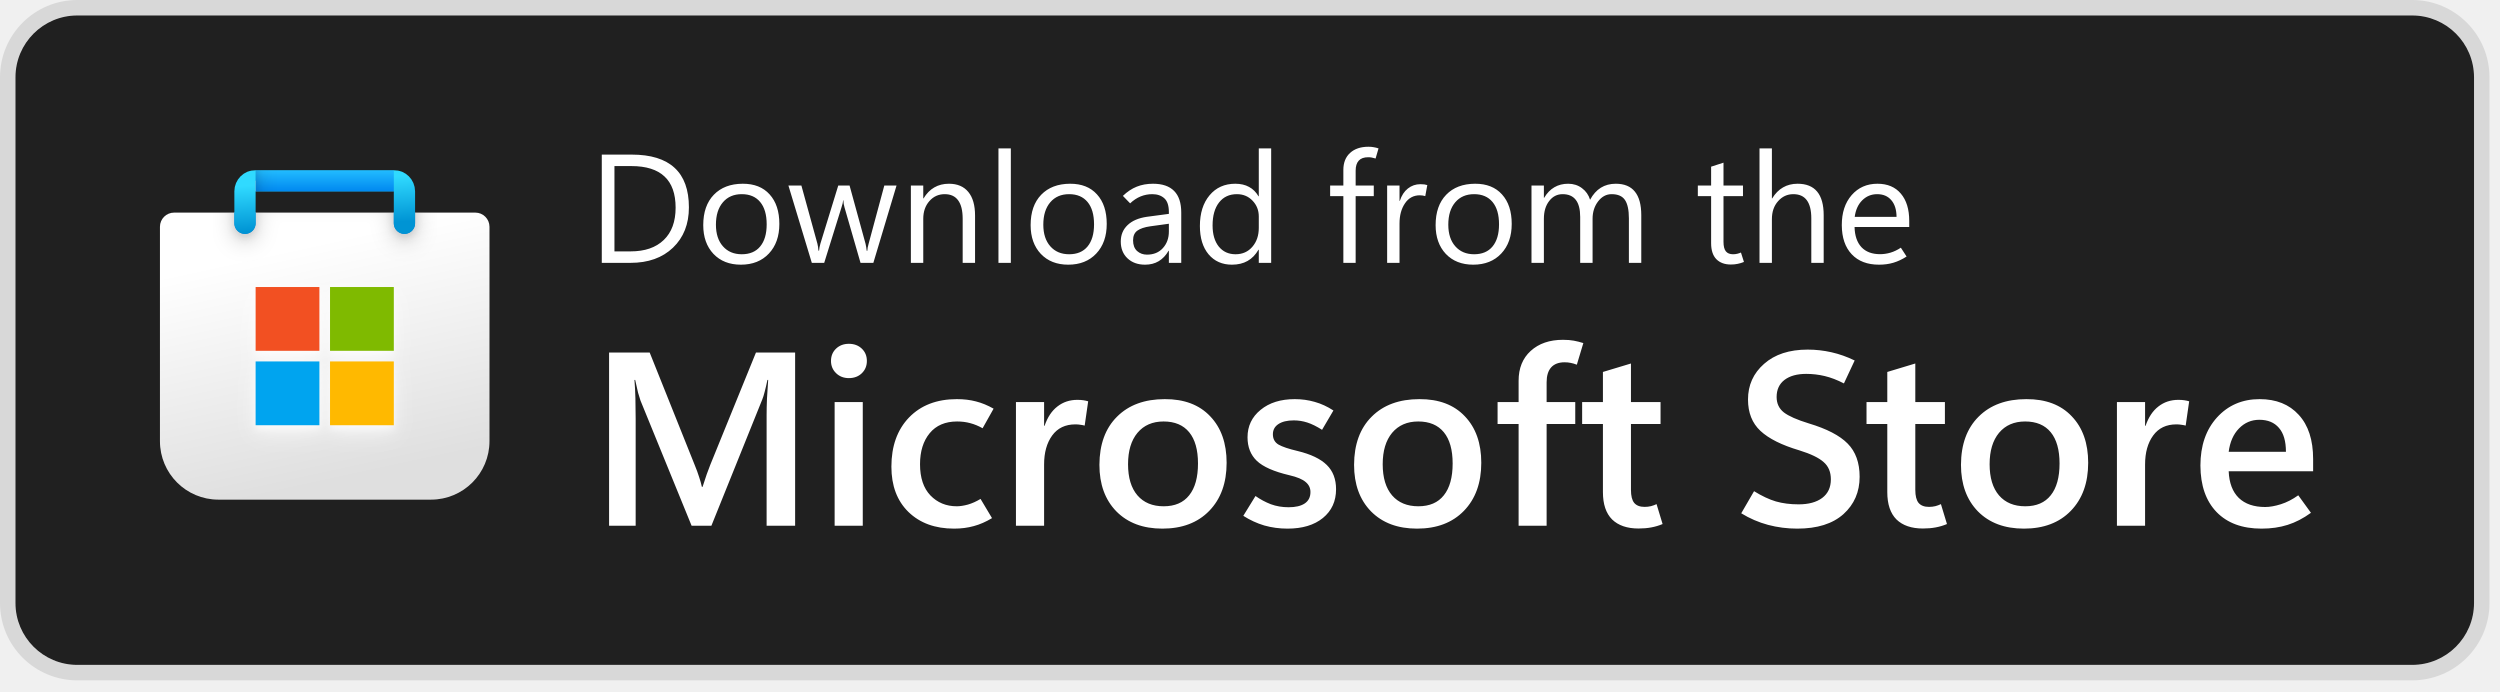
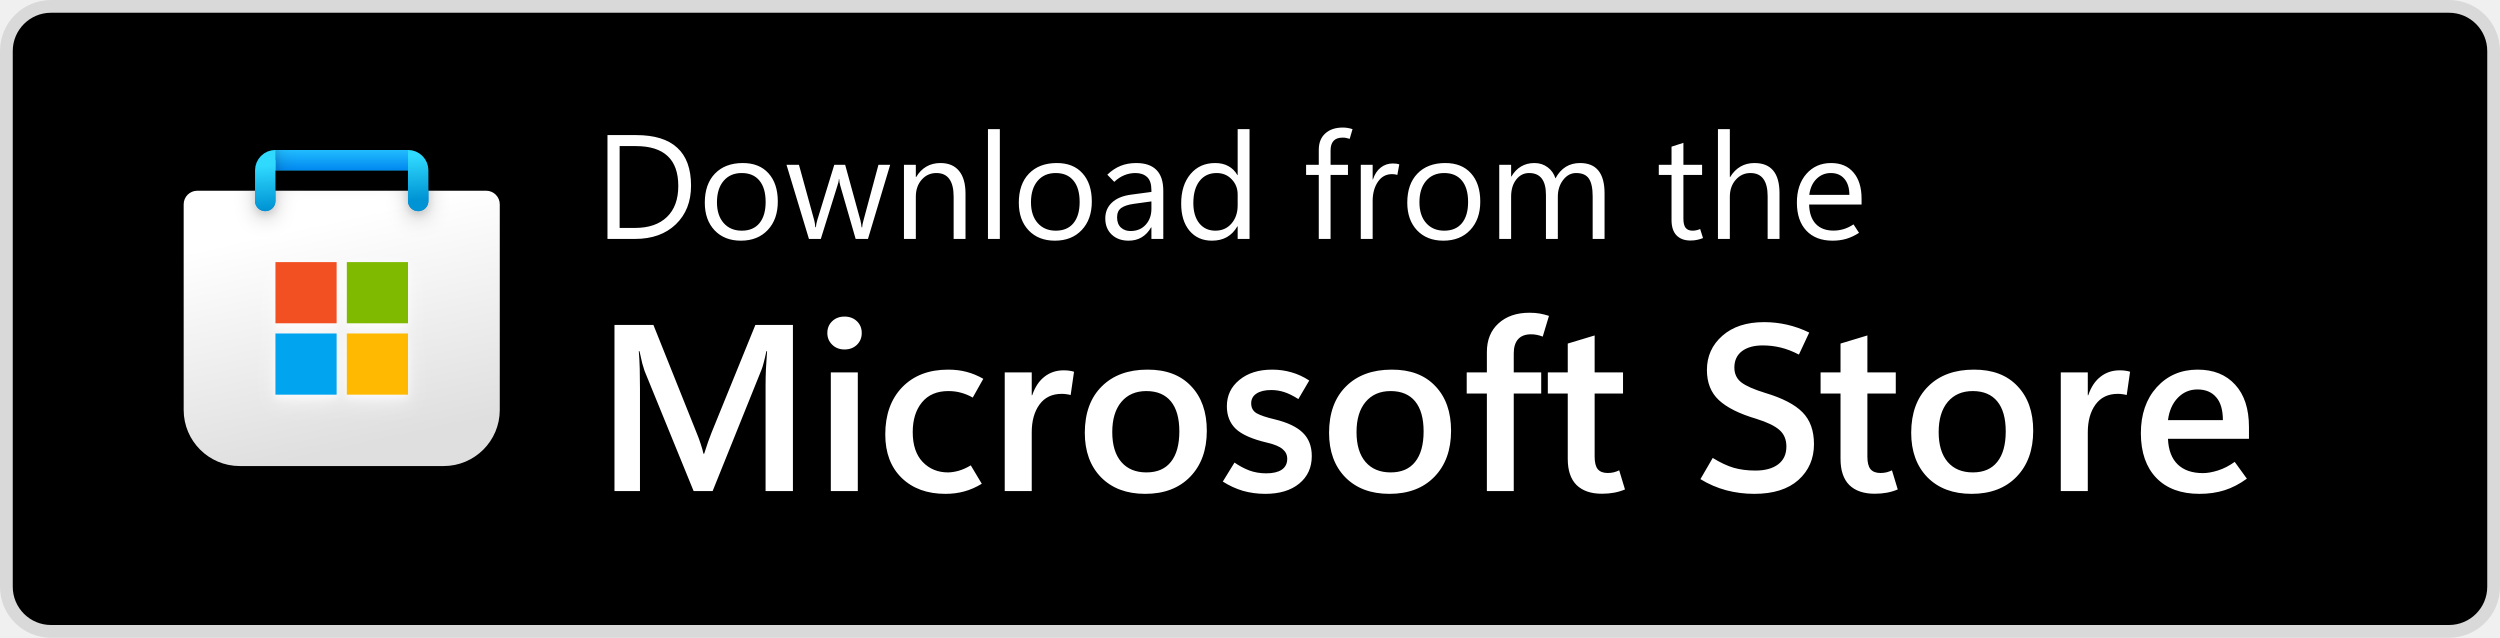
- <svg xmlns="http://www.w3.org/2000/svg" width="188" height="52" viewBox="0 0 188 52" fill="none">
-   <path d="M181.395 1.163H5.814C3.245 1.163 1.163 3.245 1.163 5.814V45.349C1.163 47.918 3.245 50 5.814 50H181.395C183.964 50 186.047 47.918 186.047 45.349V5.814C186.047 3.245 183.964 1.163 181.395 1.163Z" fill="#202020" />
-   <path d="M181.395 0.581H5.814C2.924 0.581 0.581 2.924 0.581 5.814V45.349C0.581 48.239 2.924 50.581 5.814 50.581H181.395C184.285 50.581 186.628 48.239 186.628 45.349V5.814C186.628 2.924 184.285 0.581 181.395 0.581Z" stroke="black" stroke-opacity="0.1" stroke-width="1.163" />
-   <mask id="mask0_4747_76" style="mask-type:luminance" maskUnits="userSpaceOnUse" x="11" y="12" width="27" height="27">
-     <path d="M37.209 12.791H11.628V38.372H37.209V12.791Z" fill="white" />
+ <svg xmlns="http://www.w3.org/2000/svg" width="196" height="50" viewBox="0 0 196 50" fill="none">
+   <rect x="0.5" y="0.5" width="195" height="49" rx="3.5" fill="black" stroke="#D9D9D9" />
+   <mask id="mask0_4748_133" style="mask-type:luminance" maskUnits="userSpaceOnUse" x="14" y="11" width="26" height="27">
+     <path d="M39.581 11.756H14V37.337H39.581V11.756Z" fill="white" />
  </mask>
-   <g mask="url(#mask0_4747_76)">
-     <mask id="mask1_4747_76" style="mask-type:luminance" maskUnits="userSpaceOnUse" x="11" y="12" width="27" height="27">
-       <path d="M37.209 12.791H11.628V38.372H37.209V12.791Z" fill="white" />
+   <g mask="url(#mask0_4748_133)">
+     <mask id="mask1_4748_133" style="mask-type:luminance" maskUnits="userSpaceOnUse" x="14" y="11" width="26" height="27">
+       <path d="M39.581 11.756H14V37.337H39.581V11.756Z" fill="white" />
    </mask>
-     <g mask="url(#mask1_4747_76)">
-       <path d="M12.028 17.054C12.028 16.466 12.505 15.988 13.094 15.988H35.744C36.332 15.988 36.809 16.466 36.809 17.054V33.176C36.809 35.604 34.841 37.573 32.413 37.573H16.424C13.996 37.573 12.028 35.604 12.028 33.176V17.054Z" fill="url(#paint0_linear_4747_76)" />
-       <mask id="mask2_4747_76" style="mask-type:alpha" maskUnits="userSpaceOnUse" x="12" y="15" width="25" height="23">
-         <path d="M12.028 17.054C12.028 16.466 12.505 15.988 13.094 15.988H35.744C36.332 15.988 36.809 16.466 36.809 17.054V33.176C36.809 35.604 34.841 37.573 32.413 37.573H16.424C13.996 37.573 12.028 35.604 12.028 33.176V17.054Z" fill="url(#paint1_linear_4747_76)" />
+     <g mask="url(#mask1_4748_133)">
+       <path d="M14.4 16.019C14.4 15.431 14.877 14.953 15.466 14.953H38.116C38.704 14.953 39.182 15.431 39.182 16.019V32.141C39.182 34.569 37.213 36.538 34.785 36.538H18.797C16.368 36.538 14.4 34.569 14.4 32.141V16.019Z" fill="url(#paint0_linear_4748_133)" />
+       <mask id="mask2_4748_133" style="mask-type:alpha" maskUnits="userSpaceOnUse" x="14" y="14" width="26" height="23">
+         <path d="M14.4 16.019C14.4 15.431 14.877 14.953 15.466 14.953H38.116C38.704 14.953 39.182 15.431 39.182 16.019V32.141C39.182 34.569 37.213 36.538 34.785 36.538H18.797C16.368 36.538 14.4 34.569 14.4 32.141V16.019Z" fill="url(#paint1_linear_4748_133)" />
      </mask>
-       <g mask="url(#mask2_4747_76)">
-         <g filter="url(#filter0_dd_4747_76)">
-           <path d="M18.423 16.788V13.59H30.414V16.788" stroke="url(#paint2_linear_4747_76)" stroke-width="1.599" stroke-linecap="round" />
+       <g mask="url(#mask2_4748_133)">
+         <g filter="url(#filter0_dd_4748_133)">
+           <path d="M20.795 15.753V12.555H32.786V15.753" stroke="url(#paint2_linear_4748_133)" stroke-width="1.599" stroke-linecap="round" />
        </g>
      </g>
-       <g filter="url(#filter1_dd_4747_76)">
-         <path d="M24.019 21.584H19.223V26.381H24.019V21.584Z" fill="#F25022" />
-         <path d="M29.615 21.584H24.818V26.381H29.615V21.584Z" fill="#7FBA00" />
-         <path d="M29.615 27.18H24.818V31.977H29.615V27.18Z" fill="#FFB900" />
-         <path d="M24.019 27.18H19.222V31.977H24.019V27.18Z" fill="#00A4EF" />
+       <g filter="url(#filter1_dd_4748_133)">
+         <path d="M26.391 20.549H21.595V25.346H26.391V20.549Z" fill="#F25022" />
+         <path d="M31.987 20.549H27.19V25.346H31.987V20.549Z" fill="#7FBA00" />
+         <path d="M31.987 26.145H27.19V30.942H31.987V26.145Z" fill="#FFB900" />
+         <path d="M26.391 26.145H21.594V30.942H26.391V26.145Z" fill="#00A4EF" />
      </g>
-       <path d="M18.423 16.788V14.389C18.423 13.948 18.781 13.59 19.222 13.59H29.615C30.056 13.59 30.414 13.948 30.414 14.389V16.788" stroke="url(#paint3_linear_4747_76)" stroke-width="1.599" stroke-linecap="round" />
-       <path d="M29.615 12.791H19.222V14.39H29.615V12.791Z" fill="url(#paint4_linear_4747_76)" />
-       <mask id="mask3_4747_76" style="mask-type:alpha" maskUnits="userSpaceOnUse" x="19" y="12" width="11" height="3">
-         <path d="M29.615 12.791H19.222V14.39H29.615V12.791Z" fill="url(#paint5_linear_4747_76)" />
+       <path d="M20.795 15.753V13.354C20.795 12.913 21.153 12.555 21.595 12.555H31.987C32.428 12.555 32.786 12.913 32.786 13.354V15.753" stroke="url(#paint3_linear_4748_133)" stroke-width="1.599" stroke-linecap="round" />
+       <path d="M31.987 11.756H21.594V13.354H31.987V11.756Z" fill="url(#paint4_linear_4748_133)" />
+       <mask id="mask3_4748_133" style="mask-type:alpha" maskUnits="userSpaceOnUse" x="21" y="11" width="11" height="3">
+         <path d="M31.987 11.756H21.594V13.354H31.987V11.756Z" fill="url(#paint5_linear_4748_133)" />
      </mask>
-       <g mask="url(#mask3_4747_76)">
-         <g filter="url(#filter2_dd_4747_76)">
-           <path d="M19.223 13.591H16.913V17.587H19.223V13.591Z" fill="#C4C4C4" />
+       <g mask="url(#mask3_4748_133)">
+         <g filter="url(#filter2_dd_4748_133)">
+           <path d="M21.595 12.555H19.285V16.552H21.595V12.555Z" fill="#C4C4C4" />
        </g>
      </g>
    </g>
  </g>
-   <path d="M45.254 19.767V11.626H47.502C48.936 11.626 50.011 11.957 50.727 12.619C51.446 13.278 51.806 14.27 51.806 15.594C51.806 16.851 51.406 17.862 50.608 18.626C49.813 19.387 48.747 19.767 47.411 19.767H45.254ZM46.207 12.489V18.904H47.422C48.49 18.904 49.321 18.619 49.915 18.047C50.509 17.476 50.806 16.666 50.806 15.617C50.806 14.572 50.528 13.791 49.972 13.272C49.419 12.75 48.588 12.489 47.479 12.489H46.207ZM55.712 19.904C54.853 19.904 54.166 19.633 53.651 19.092C53.14 18.547 52.884 17.826 52.884 16.929C52.884 15.956 53.149 15.195 53.679 14.646C54.209 14.097 54.932 13.821 55.848 13.817C56.715 13.813 57.391 14.08 57.875 14.618C58.363 15.155 58.607 15.895 58.607 16.838C58.607 17.769 58.344 18.513 57.818 19.069C57.296 19.625 56.594 19.904 55.712 19.904ZM55.78 19.12C56.382 19.12 56.843 18.925 57.165 18.535C57.491 18.142 57.654 17.587 57.654 16.872C57.654 16.141 57.491 15.581 57.165 15.191C56.84 14.798 56.378 14.601 55.78 14.601C55.182 14.601 54.709 14.805 54.361 15.214C54.012 15.623 53.838 16.183 53.838 16.895C53.838 17.583 54.014 18.127 54.366 18.524C54.718 18.922 55.189 19.12 55.78 19.12ZM67.419 13.954L65.676 19.767H64.711L63.507 15.594C63.477 15.488 63.456 15.399 63.445 15.327C63.437 15.252 63.43 15.165 63.422 15.066H63.399C63.392 15.165 63.379 15.25 63.36 15.322C63.341 15.394 63.314 15.485 63.28 15.594L61.98 19.767H61.049L59.289 13.954H60.265L61.469 18.325C61.488 18.39 61.503 18.465 61.514 18.552C61.529 18.639 61.541 18.738 61.548 18.848H61.594C61.601 18.764 61.613 18.679 61.628 18.592C61.643 18.501 61.666 18.409 61.696 18.314L63.036 13.954H63.888L65.091 18.337C65.11 18.409 65.125 18.488 65.137 18.575C65.152 18.658 65.165 18.753 65.177 18.859H65.222C65.226 18.783 65.235 18.702 65.25 18.615C65.269 18.528 65.292 18.435 65.318 18.337L66.499 13.954H67.419ZM73.324 19.767H72.393V16.452C72.393 15.835 72.279 15.373 72.052 15.066C71.829 14.756 71.492 14.601 71.041 14.601C70.576 14.601 70.19 14.777 69.883 15.129C69.581 15.477 69.429 15.918 69.429 16.452V19.767H68.498V13.954H69.429V14.919H69.452C69.671 14.552 69.94 14.277 70.258 14.095C70.576 13.91 70.943 13.817 71.359 13.817C71.995 13.817 72.482 14.024 72.819 14.436C73.156 14.845 73.324 15.437 73.324 16.213V19.767ZM75.084 19.767V11.16H76.015V19.767H75.084ZM80.33 19.904C79.471 19.904 78.784 19.633 78.269 19.092C77.758 18.547 77.503 17.826 77.503 16.929C77.503 15.956 77.768 15.195 78.297 14.646C78.828 14.097 79.55 13.821 80.466 13.817C81.333 13.813 82.009 14.08 82.493 14.618C82.982 15.155 83.226 15.895 83.226 16.838C83.226 17.769 82.963 18.513 82.437 19.069C81.914 19.625 81.212 19.904 80.33 19.904ZM80.398 19.12C81 19.12 81.462 18.925 81.784 18.535C82.109 18.142 82.272 17.587 82.272 16.872C82.272 16.141 82.109 15.581 81.784 15.191C81.458 14.798 80.996 14.601 80.398 14.601C79.8 14.601 79.327 14.805 78.979 15.214C78.631 15.623 78.457 16.183 78.457 16.895C78.457 17.583 78.633 18.127 78.985 18.524C79.337 18.922 79.808 19.12 80.398 19.12ZM88.83 19.767H87.899V18.859H87.876C87.675 19.207 87.427 19.468 87.132 19.643C86.841 19.817 86.5 19.904 86.11 19.904C85.565 19.904 85.124 19.745 84.787 19.427C84.45 19.109 84.282 18.687 84.282 18.161C84.282 17.665 84.452 17.254 84.793 16.929C85.133 16.603 85.616 16.395 86.241 16.304L87.899 16.083V15.952C87.899 15.464 87.785 15.117 87.558 14.913C87.331 14.705 87.028 14.601 86.65 14.601C86.347 14.601 86.055 14.658 85.775 14.771C85.495 14.885 85.232 15.059 84.986 15.293L84.441 14.731C84.766 14.417 85.113 14.186 85.48 14.039C85.847 13.891 86.256 13.817 86.706 13.817C87.41 13.817 87.94 13.999 88.296 14.362C88.652 14.722 88.83 15.263 88.83 15.986V19.767ZM87.899 17.406V16.826L86.496 17.019C86.069 17.08 85.747 17.188 85.531 17.343C85.315 17.498 85.207 17.742 85.207 18.076C85.207 18.424 85.308 18.691 85.508 18.876C85.713 19.058 85.961 19.149 86.252 19.149C86.755 19.149 87.155 18.984 87.45 18.655C87.749 18.325 87.899 17.909 87.899 17.406ZM94.638 18.779C94.422 19.154 94.148 19.436 93.815 19.625C93.486 19.811 93.094 19.904 92.639 19.904C91.909 19.904 91.324 19.644 90.885 19.126C90.45 18.604 90.232 17.894 90.232 16.997C90.232 16.035 90.474 15.265 90.959 14.686C91.443 14.107 92.089 13.817 92.895 13.817C93.296 13.817 93.641 13.897 93.928 14.056C94.22 14.211 94.456 14.446 94.638 14.76H94.661V11.16H95.592V19.767H94.661V18.779H94.638ZM91.186 16.951C91.186 17.621 91.341 18.151 91.651 18.541C91.966 18.927 92.386 19.12 92.912 19.12C93.434 19.12 93.856 18.933 94.178 18.558C94.5 18.183 94.661 17.71 94.661 17.139V16.281C94.661 15.812 94.504 15.415 94.189 15.089C93.879 14.764 93.487 14.601 93.014 14.601C92.446 14.601 92 14.809 91.674 15.225C91.349 15.642 91.186 16.217 91.186 16.951ZM103.444 11.921C103.338 11.887 103.242 11.862 103.155 11.847C103.071 11.832 102.982 11.824 102.888 11.824C102.57 11.824 102.333 11.909 102.178 12.08C102.023 12.25 101.945 12.5 101.945 12.829V13.954H103.308V14.748H101.945V19.767H101.02V14.748H100.026V13.954H101.02V12.784C101.02 12.235 101.188 11.807 101.525 11.501C101.862 11.19 102.324 11.035 102.91 11.035C103.054 11.035 103.185 11.046 103.302 11.069C103.42 11.088 103.541 11.118 103.665 11.16L103.444 11.921ZM107.18 14.748C107.108 14.726 107.044 14.71 106.987 14.703C106.93 14.692 106.858 14.686 106.771 14.686C106.298 14.686 105.925 14.888 105.653 15.293C105.38 15.695 105.244 16.198 105.244 16.804V19.767H104.313V13.954H105.244V15.106H105.267C105.399 14.697 105.602 14.387 105.874 14.175C106.147 13.959 106.461 13.851 106.817 13.851C106.934 13.851 107.032 13.857 107.112 13.868C107.195 13.88 107.269 13.897 107.333 13.919L107.18 14.748ZM110.785 19.904C109.926 19.904 109.239 19.633 108.724 19.092C108.213 18.547 107.958 17.826 107.958 16.929C107.958 15.956 108.223 15.195 108.753 14.646C109.283 14.097 110.006 13.821 110.922 13.817C111.788 13.813 112.464 14.08 112.948 14.618C113.437 15.155 113.681 15.895 113.681 16.838C113.681 17.769 113.418 18.513 112.892 19.069C112.369 19.625 111.667 19.904 110.785 19.904ZM110.853 19.12C111.455 19.12 111.917 18.925 112.239 18.535C112.564 18.142 112.727 17.587 112.727 16.872C112.727 16.141 112.564 15.581 112.239 15.191C111.913 14.798 111.452 14.601 110.853 14.601C110.255 14.601 109.782 14.805 109.434 15.214C109.086 15.623 108.912 16.183 108.912 16.895C108.912 17.583 109.088 18.127 109.44 18.524C109.792 18.922 110.263 19.12 110.853 19.12ZM123.424 19.767H122.493V16.429C122.493 15.786 122.392 15.32 122.192 15.032C121.995 14.745 121.662 14.601 121.193 14.601C120.795 14.601 120.456 14.782 120.177 15.146C119.9 15.509 119.762 15.944 119.762 16.452V19.767H118.83V16.315C118.83 15.744 118.721 15.316 118.501 15.032C118.281 14.745 117.951 14.601 117.508 14.601C117.099 14.601 116.762 14.773 116.498 15.117C116.232 15.458 116.1 15.903 116.1 16.452V19.767H115.168V13.954H116.1V14.873H116.122C116.33 14.521 116.584 14.258 116.884 14.084C117.186 13.906 117.534 13.817 117.928 13.817C118.326 13.817 118.672 13.929 118.967 14.152C119.262 14.372 119.465 14.661 119.574 15.021C119.791 14.62 120.059 14.319 120.38 14.118C120.702 13.918 121.077 13.817 121.505 13.817C122.144 13.817 122.623 14.014 122.941 14.408C123.263 14.801 123.424 15.394 123.424 16.185V19.767ZM131.145 19.699C130.986 19.764 130.829 19.811 130.674 19.841C130.523 19.875 130.351 19.892 130.158 19.892C129.695 19.892 129.333 19.758 129.067 19.489C128.806 19.217 128.676 18.816 128.676 18.286V14.748H127.677V13.954H128.676V12.534L129.607 12.233V13.954H131.072V14.748H129.607V18.178C129.607 18.511 129.665 18.751 129.783 18.899C129.903 19.046 130.084 19.12 130.322 19.12C130.436 19.12 130.545 19.107 130.651 19.081C130.757 19.054 130.846 19.024 130.919 18.99L131.145 19.699ZM137.141 19.767H136.21V16.418C136.21 15.812 136.096 15.358 135.87 15.055C135.646 14.752 135.309 14.601 134.859 14.601C134.405 14.601 134.022 14.777 133.712 15.129C133.401 15.477 133.247 15.926 133.247 16.474V19.767H132.315V11.16H133.247V14.919H133.269C133.492 14.552 133.763 14.277 134.081 14.095C134.399 13.91 134.764 13.817 135.177 13.817C135.831 13.817 136.322 14.014 136.648 14.408C136.977 14.801 137.141 15.394 137.141 16.185V19.767ZM143.574 17.071H139.463C139.478 17.725 139.651 18.231 139.98 18.587C140.313 18.939 140.779 19.114 141.377 19.114C141.638 19.114 141.899 19.077 142.16 19.001C142.426 18.922 142.686 18.797 142.944 18.626L143.376 19.291C143.047 19.502 142.716 19.658 142.387 19.756C142.058 19.855 141.697 19.904 141.303 19.904C140.424 19.904 139.74 19.643 139.248 19.12C138.756 18.598 138.508 17.869 138.503 16.934C138.5 15.999 138.747 15.246 139.242 14.675C139.742 14.103 140.388 13.817 141.184 13.817C141.941 13.817 142.528 14.065 142.944 14.561C143.364 15.053 143.574 15.736 143.574 16.611V17.071ZM142.62 16.31C142.616 15.772 142.486 15.354 142.228 15.055C141.971 14.752 141.617 14.601 141.166 14.601C140.723 14.601 140.348 14.756 140.037 15.066C139.73 15.373 139.543 15.787 139.474 16.31H142.62Z" fill="white" />
-   <path d="M59.793 39.535H57.649V31.223C57.649 30.847 57.658 30.439 57.676 29.996C57.7 29.548 57.731 29.073 57.767 28.57H57.712C57.64 28.915 57.57 29.212 57.504 29.46C57.443 29.703 57.383 29.896 57.322 30.042L53.497 39.535H52.008L48.165 30.123C48.117 29.99 48.056 29.794 47.983 29.533C47.917 29.273 47.844 28.952 47.765 28.57H47.711C47.747 29.006 47.771 29.47 47.783 29.96C47.796 30.445 47.802 30.956 47.802 31.495V39.535H45.803V26.508H48.855L52.244 34.974C52.377 35.296 52.486 35.592 52.571 35.865C52.662 36.131 52.731 36.38 52.78 36.61H52.834C52.943 36.264 53.046 35.953 53.143 35.674C53.24 35.395 53.331 35.153 53.416 34.947L56.849 26.508H59.793V39.535ZM63.835 28.434C63.448 28.434 63.127 28.31 62.872 28.061C62.618 27.813 62.491 27.507 62.491 27.144C62.491 26.768 62.618 26.459 62.872 26.217C63.127 25.975 63.448 25.854 63.835 25.854C64.229 25.854 64.553 25.975 64.807 26.217C65.062 26.459 65.189 26.768 65.189 27.144C65.189 27.513 65.062 27.822 64.807 28.07C64.553 28.313 64.229 28.434 63.835 28.434ZM64.88 39.535H62.764V30.233H64.88V39.535ZM74.6 38.963C74.14 39.241 73.683 39.441 73.229 39.562C72.774 39.689 72.281 39.753 71.748 39.753C70.319 39.753 69.174 39.335 68.314 38.499C67.46 37.663 67.033 36.528 67.033 35.093C67.033 33.548 67.475 32.316 68.359 31.395C69.25 30.475 70.449 30.015 71.957 30.015C72.484 30.015 72.962 30.072 73.392 30.187C73.828 30.296 74.27 30.478 74.718 30.732L73.892 32.204C73.577 32.028 73.268 31.901 72.965 31.822C72.662 31.738 72.332 31.695 71.975 31.695C71.085 31.695 70.397 31.989 69.913 32.576C69.428 33.164 69.186 33.942 69.186 34.911C69.186 35.928 69.447 36.71 69.967 37.255C70.494 37.8 71.154 38.072 71.948 38.072C72.19 38.072 72.469 38.03 72.784 37.945C73.098 37.854 73.416 37.712 73.737 37.518L74.6 38.963ZM81.568 32.004C81.453 31.974 81.341 31.953 81.232 31.941C81.129 31.922 81.008 31.913 80.868 31.913C80.111 31.913 79.53 32.192 79.124 32.749C78.719 33.306 78.516 34.033 78.516 34.929V39.535H76.399V30.233H78.516V32.022H78.552C78.77 31.38 79.091 30.896 79.515 30.569C79.939 30.236 80.439 30.069 81.014 30.069C81.177 30.069 81.323 30.078 81.45 30.096C81.583 30.114 81.71 30.142 81.831 30.178L81.568 32.004ZM87.409 39.753C85.956 39.753 84.802 39.32 83.948 38.454C83.1 37.582 82.676 36.416 82.676 34.956C82.682 33.412 83.124 32.204 84.003 31.332C84.881 30.454 86.077 30.015 87.591 30.015C89.05 30.009 90.189 30.439 91.007 31.305C91.83 32.164 92.242 33.33 92.242 34.802C92.242 36.316 91.806 37.521 90.934 38.418C90.068 39.308 88.893 39.753 87.409 39.753ZM87.509 38.072C88.351 38.072 88.99 37.797 89.426 37.246C89.868 36.694 90.089 35.898 90.089 34.856C90.089 33.827 89.868 33.043 89.426 32.504C88.984 31.965 88.342 31.695 87.5 31.695C86.67 31.695 86.016 31.98 85.538 32.549C85.065 33.118 84.829 33.906 84.829 34.911C84.829 35.922 85.065 36.704 85.538 37.255C86.01 37.8 86.667 38.072 87.509 38.072ZM93.496 38.79L94.413 37.3C94.776 37.554 95.161 37.761 95.567 37.918C95.979 38.069 96.424 38.145 96.902 38.145C97.423 38.145 97.826 38.051 98.111 37.863C98.401 37.669 98.546 37.382 98.546 37C98.546 36.698 98.425 36.446 98.183 36.246C97.947 36.041 97.541 35.871 96.966 35.738C95.803 35.465 94.986 35.105 94.513 34.657C94.047 34.209 93.814 33.618 93.814 32.885C93.814 32.043 94.141 31.356 94.795 30.823C95.449 30.284 96.306 30.015 97.366 30.015C97.892 30.015 98.395 30.084 98.874 30.224C99.352 30.357 99.818 30.572 100.273 30.869L99.419 32.322C99.019 32.068 98.652 31.886 98.319 31.777C97.986 31.668 97.644 31.613 97.293 31.613C96.796 31.613 96.409 31.707 96.13 31.895C95.858 32.077 95.721 32.331 95.721 32.658C95.721 33.003 95.861 33.261 96.139 33.43C96.424 33.594 96.899 33.754 97.565 33.912C98.571 34.154 99.306 34.505 99.773 34.965C100.239 35.42 100.472 36.028 100.472 36.791C100.472 37.694 100.142 38.414 99.482 38.953C98.828 39.486 97.941 39.753 96.82 39.753C96.215 39.753 95.633 39.674 95.076 39.517C94.525 39.353 93.998 39.111 93.496 38.79ZM106.559 39.753C105.105 39.753 103.952 39.32 103.098 38.454C102.25 37.582 101.826 36.416 101.826 34.956C101.832 33.412 102.274 32.204 103.152 31.332C104.03 30.454 105.227 30.015 106.741 30.015C108.2 30.009 109.339 30.439 110.156 31.305C110.98 32.164 111.392 33.33 111.392 34.802C111.392 36.316 110.956 37.521 110.084 38.418C109.218 39.308 108.043 39.753 106.559 39.753ZM106.659 38.072C107.501 38.072 108.14 37.797 108.576 37.246C109.018 36.694 109.239 35.898 109.239 34.856C109.239 33.827 109.018 33.043 108.576 32.504C108.133 31.965 107.492 31.695 106.65 31.695C105.82 31.695 105.166 31.98 104.687 32.549C104.215 33.118 103.979 33.906 103.979 34.911C103.979 35.922 104.215 36.704 104.687 37.255C105.16 37.8 105.817 38.072 106.659 38.072ZM118.578 27.425C118.408 27.359 118.253 27.314 118.114 27.289C117.974 27.259 117.823 27.244 117.66 27.244C117.212 27.244 116.872 27.374 116.642 27.634C116.419 27.889 116.306 28.258 116.306 28.743V30.233H118.459V31.886H116.306V39.535H114.199V31.886H112.618V30.233H114.199V28.634C114.199 27.689 114.502 26.941 115.107 26.39C115.719 25.833 116.528 25.554 117.533 25.554C117.848 25.554 118.12 25.575 118.35 25.618C118.58 25.66 118.82 25.721 119.067 25.799L118.578 27.425ZM125.027 39.408C124.755 39.523 124.47 39.608 124.173 39.662C123.877 39.717 123.558 39.744 123.22 39.744C122.359 39.744 121.697 39.517 121.23 39.063C120.77 38.602 120.54 37.918 120.54 37.009V31.886H118.977V30.233H120.54V27.971L122.648 27.335V30.233H124.873V31.886H122.648V36.837C122.648 37.291 122.729 37.618 122.893 37.818C123.062 38.018 123.322 38.118 123.673 38.118C123.843 38.118 124.003 38.099 124.155 38.063C124.313 38.021 124.452 37.969 124.573 37.909L125.027 39.408ZM130.941 38.599L131.905 36.937C132.492 37.3 133.04 37.558 133.549 37.709C134.057 37.854 134.627 37.927 135.256 37.927C136.007 37.927 136.598 37.767 137.028 37.446C137.464 37.118 137.681 36.652 137.681 36.047C137.681 35.495 137.5 35.062 137.137 34.748C136.779 34.426 136.171 34.133 135.31 33.866C133.985 33.473 133.009 32.985 132.386 32.404C131.762 31.822 131.45 31.035 131.45 30.042C131.45 28.964 131.852 28.07 132.658 27.362C133.464 26.647 134.557 26.29 135.937 26.29C136.543 26.29 137.14 26.357 137.727 26.49C138.315 26.623 138.897 26.829 139.471 27.108L138.663 28.834C138.16 28.573 137.679 28.389 137.219 28.279C136.764 28.171 136.301 28.116 135.828 28.116C135.138 28.116 134.593 28.267 134.193 28.57C133.8 28.873 133.602 29.3 133.602 29.851C133.602 30.342 133.785 30.729 134.148 31.014C134.512 31.293 135.135 31.568 136.02 31.84C137.376 32.246 138.351 32.752 138.944 33.358C139.544 33.963 139.844 34.796 139.844 35.856C139.844 36.994 139.438 37.93 138.627 38.663C137.815 39.389 136.658 39.753 135.156 39.753C134.406 39.753 133.672 39.659 132.958 39.471C132.243 39.278 131.571 38.987 130.941 38.599ZM146.412 39.408C146.14 39.523 145.855 39.608 145.558 39.662C145.26 39.717 144.943 39.744 144.603 39.744C143.744 39.744 143.08 39.517 142.614 39.063C142.155 38.602 141.924 37.918 141.924 37.009V31.886H140.362V30.233H141.924V27.971L144.031 27.335V30.233H146.257V31.886H144.031V36.837C144.031 37.291 144.114 37.618 144.277 37.818C144.447 38.018 144.707 38.118 145.058 38.118C145.228 38.118 145.388 38.099 145.54 38.063C145.697 38.021 145.836 37.969 145.957 37.909L146.412 39.408ZM152.199 39.753C150.745 39.753 149.591 39.32 148.737 38.454C147.89 37.582 147.465 36.416 147.465 34.956C147.472 33.412 147.914 32.204 148.792 31.332C149.67 30.454 150.866 30.015 152.38 30.015C153.84 30.009 154.978 30.439 155.795 31.305C156.62 32.164 157.031 33.33 157.031 34.802C157.031 36.316 156.595 37.521 155.723 38.418C154.857 39.308 153.683 39.753 152.199 39.753ZM152.299 38.072C153.141 38.072 153.779 37.797 154.215 37.246C154.657 36.694 154.878 35.898 154.878 34.856C154.878 33.827 154.657 33.043 154.215 32.504C153.773 31.965 153.131 31.695 152.29 31.695C151.459 31.695 150.806 31.98 150.327 32.549C149.855 33.118 149.619 33.906 149.619 34.911C149.619 35.922 149.855 36.704 150.327 37.255C150.8 37.8 151.457 38.072 152.299 38.072ZM164.363 32.004C164.248 31.974 164.135 31.953 164.026 31.941C163.923 31.922 163.802 31.913 163.663 31.913C162.906 31.913 162.324 32.192 161.919 32.749C161.513 33.306 161.31 34.033 161.31 34.929V39.535H159.193V30.233H161.31V32.022H161.347C161.564 31.38 161.885 30.896 162.309 30.569C162.734 30.236 163.233 30.069 163.808 30.069C163.972 30.069 164.117 30.078 164.244 30.096C164.378 30.114 164.505 30.142 164.626 30.178L164.363 32.004ZM173.947 35.438H167.597C167.633 36.316 167.887 36.985 168.359 37.446C168.831 37.9 169.492 38.127 170.34 38.127C170.685 38.127 171.079 38.057 171.521 37.918C171.963 37.779 172.399 37.554 172.829 37.246L173.783 38.563C173.207 38.981 172.623 39.284 172.029 39.471C171.436 39.659 170.781 39.753 170.067 39.753C168.62 39.753 167.493 39.338 166.688 38.508C165.883 37.673 165.477 36.507 165.471 35.011C165.471 33.521 165.885 32.316 166.715 31.395C167.551 30.475 168.62 30.015 169.922 30.015C171.17 30.015 172.15 30.408 172.865 31.195C173.586 31.977 173.947 33.085 173.947 34.52V35.438ZM171.902 33.975C171.902 33.176 171.727 32.576 171.376 32.177C171.03 31.771 170.54 31.568 169.903 31.568C169.305 31.568 168.792 31.786 168.369 32.222C167.951 32.652 167.693 33.236 167.597 33.975H171.902Z" fill="white" />
+   <path d="M47.626 18.732V10.591H49.874C51.309 10.591 52.383 10.922 53.099 11.584C53.818 12.243 54.178 13.234 54.178 14.559C54.178 15.816 53.778 16.826 52.98 17.591C52.185 18.352 51.119 18.732 49.783 18.732H47.626ZM48.579 11.454V17.869H49.794C50.862 17.869 51.693 17.584 52.287 17.012C52.881 16.44 53.178 15.63 53.178 14.582C53.178 13.537 52.9 12.755 52.344 12.237C51.791 11.715 50.96 11.454 49.851 11.454H48.579ZM58.084 18.869C57.225 18.869 56.538 18.598 56.023 18.057C55.512 17.512 55.256 16.791 55.256 15.893C55.256 14.921 55.521 14.16 56.051 13.611C56.581 13.062 57.304 12.786 58.22 12.782C59.087 12.778 59.763 13.045 60.247 13.583C60.735 14.12 60.98 14.86 60.98 15.803C60.98 16.734 60.716 17.477 60.19 18.034C59.668 18.59 58.966 18.869 58.084 18.869ZM58.152 18.085C58.754 18.085 59.216 17.89 59.537 17.5C59.863 17.107 60.026 16.552 60.026 15.837C60.026 15.106 59.863 14.546 59.537 14.156C59.212 13.762 58.75 13.566 58.152 13.566C57.554 13.566 57.081 13.77 56.733 14.179C56.384 14.588 56.21 15.148 56.21 15.859C56.21 16.548 56.386 17.091 56.738 17.489C57.09 17.886 57.562 18.085 58.152 18.085ZM69.791 12.918L68.048 18.732H67.083L65.879 14.559C65.849 14.453 65.828 14.364 65.817 14.292C65.809 14.217 65.802 14.13 65.794 14.031H65.771C65.764 14.13 65.751 14.215 65.732 14.287C65.713 14.359 65.686 14.449 65.652 14.559L64.352 18.732H63.421L61.661 12.918H62.637L63.841 17.29C63.86 17.355 63.875 17.43 63.886 17.517C63.902 17.604 63.913 17.703 63.92 17.812H63.966C63.974 17.729 63.985 17.644 64 17.557C64.015 17.466 64.038 17.373 64.068 17.279L65.408 12.918H66.26L67.463 17.302C67.482 17.373 67.498 17.453 67.509 17.54C67.524 17.623 67.537 17.718 67.549 17.824H67.594C67.598 17.748 67.607 17.667 67.622 17.58C67.641 17.493 67.664 17.4 67.691 17.302L68.871 12.918H69.791ZM75.696 18.732H74.765V15.416C74.765 14.8 74.651 14.338 74.424 14.031C74.201 13.721 73.864 13.566 73.414 13.566C72.948 13.566 72.562 13.742 72.255 14.094C71.953 14.442 71.801 14.883 71.801 15.416V18.732H70.87V12.918H71.801V13.884H71.824C72.043 13.516 72.312 13.242 72.63 13.06C72.948 12.875 73.315 12.782 73.731 12.782C74.368 12.782 74.854 12.988 75.191 13.401C75.528 13.81 75.696 14.402 75.696 15.178V18.732ZM77.456 18.732V10.125H78.387V18.732H77.456ZM82.702 18.869C81.843 18.869 81.156 18.598 80.641 18.057C80.13 17.512 79.875 16.791 79.875 15.893C79.875 14.921 80.14 14.16 80.67 13.611C81.2 13.062 81.923 12.786 82.839 12.782C83.705 12.778 84.381 13.045 84.865 13.583C85.354 14.12 85.598 14.86 85.598 15.803C85.598 16.734 85.335 17.477 84.809 18.034C84.286 18.59 83.584 18.869 82.702 18.869ZM82.77 18.085C83.372 18.085 83.834 17.89 84.156 17.5C84.481 17.107 84.644 16.552 84.644 15.837C84.644 15.106 84.481 14.546 84.156 14.156C83.83 13.762 83.368 13.566 82.77 13.566C82.172 13.566 81.699 13.77 81.351 14.179C81.003 14.588 80.829 15.148 80.829 15.859C80.829 16.548 81.005 17.091 81.357 17.489C81.709 17.886 82.18 18.085 82.77 18.085ZM91.202 18.732H90.271V17.824H90.248C90.047 18.172 89.799 18.433 89.504 18.607C89.213 18.782 88.872 18.869 88.482 18.869C87.937 18.869 87.496 18.71 87.159 18.392C86.823 18.074 86.654 17.652 86.654 17.125C86.654 16.63 86.824 16.219 87.165 15.893C87.506 15.568 87.988 15.36 88.613 15.269L90.271 15.047V14.917C90.271 14.429 90.157 14.082 89.93 13.878C89.703 13.67 89.4 13.566 89.022 13.566C88.719 13.566 88.427 13.622 88.147 13.736C87.867 13.85 87.604 14.024 87.358 14.258L86.813 13.696C87.138 13.382 87.485 13.151 87.852 13.004C88.219 12.856 88.628 12.782 89.078 12.782C89.782 12.782 90.312 12.964 90.668 13.327C91.024 13.687 91.202 14.228 91.202 14.951V18.732ZM90.271 16.37V15.791L88.868 15.984C88.441 16.045 88.119 16.153 87.903 16.308C87.687 16.463 87.579 16.707 87.579 17.04C87.579 17.389 87.68 17.655 87.88 17.841C88.085 18.023 88.333 18.113 88.624 18.113C89.128 18.113 89.527 17.949 89.822 17.619C90.121 17.29 90.271 16.874 90.271 16.37ZM97.01 17.744C96.794 18.119 96.52 18.401 96.187 18.59C95.858 18.776 95.466 18.869 95.011 18.869C94.281 18.869 93.696 18.609 93.257 18.091C92.822 17.568 92.604 16.859 92.604 15.962C92.604 15 92.846 14.23 93.331 13.651C93.816 13.072 94.461 12.782 95.267 12.782C95.668 12.782 96.013 12.862 96.3 13.021C96.592 13.176 96.828 13.41 97.01 13.725H97.033V10.125H97.964V18.732H97.033V17.744H97.01ZM93.558 15.916C93.558 16.586 93.713 17.116 94.024 17.506C94.338 17.892 94.758 18.085 95.284 18.085C95.806 18.085 96.228 17.898 96.55 17.523C96.872 17.148 97.033 16.675 97.033 16.104V15.246C97.033 14.777 96.876 14.379 96.561 14.054C96.251 13.728 95.859 13.566 95.386 13.566C94.819 13.566 94.372 13.774 94.046 14.19C93.721 14.607 93.558 15.182 93.558 15.916ZM105.816 10.886C105.71 10.852 105.614 10.827 105.527 10.812C105.443 10.797 105.354 10.789 105.26 10.789C104.942 10.789 104.705 10.874 104.55 11.045C104.395 11.215 104.317 11.465 104.317 11.794V12.918H105.68V13.713H104.317V18.732H103.392V13.713H102.398V12.918H103.392V11.749C103.392 11.2 103.56 10.772 103.897 10.466C104.234 10.155 104.696 10 105.282 10C105.426 10 105.557 10.011 105.674 10.034C105.792 10.053 105.913 10.083 106.038 10.125L105.816 10.886ZM109.552 13.713C109.48 13.691 109.416 13.675 109.359 13.668C109.302 13.656 109.23 13.651 109.143 13.651C108.67 13.651 108.297 13.853 108.025 14.258C107.752 14.659 107.616 15.163 107.616 15.769V18.732H106.685V12.918H107.616V14.071H107.639C107.771 13.662 107.974 13.352 108.246 13.14C108.519 12.924 108.833 12.816 109.189 12.816C109.306 12.816 109.405 12.822 109.484 12.833C109.567 12.845 109.641 12.862 109.705 12.884L109.552 13.713ZM113.157 18.869C112.298 18.869 111.611 18.598 111.096 18.057C110.585 17.512 110.33 16.791 110.33 15.893C110.33 14.921 110.595 14.16 111.125 13.611C111.655 13.062 112.378 12.786 113.294 12.782C114.16 12.778 114.836 13.045 115.321 13.583C115.809 14.12 116.053 14.86 116.053 15.803C116.053 16.734 115.79 17.477 115.264 18.034C114.742 18.59 114.039 18.869 113.157 18.869ZM113.226 18.085C113.827 18.085 114.289 17.89 114.611 17.5C114.936 17.107 115.099 16.552 115.099 15.837C115.099 15.106 114.936 14.546 114.611 14.156C114.285 13.762 113.824 13.566 113.226 13.566C112.628 13.566 112.154 13.77 111.806 14.179C111.458 14.588 111.284 15.148 111.284 15.859C111.284 16.548 111.46 17.091 111.812 17.489C112.164 17.886 112.635 18.085 113.226 18.085ZM125.797 18.732H124.865V15.394C124.865 14.75 124.764 14.285 124.564 13.997C124.367 13.709 124.034 13.566 123.565 13.566C123.167 13.566 122.828 13.747 122.549 14.111C122.272 14.474 122.134 14.909 122.134 15.416V18.732H121.202V15.28C121.202 14.709 121.093 14.281 120.873 13.997C120.654 13.709 120.323 13.566 119.88 13.566C119.471 13.566 119.134 13.738 118.87 14.082C118.604 14.423 118.472 14.868 118.472 15.416V18.732H117.541V12.918H118.472V13.838H118.494C118.702 13.486 118.956 13.223 119.256 13.049C119.558 12.871 119.906 12.782 120.3 12.782C120.698 12.782 121.044 12.894 121.34 13.117C121.634 13.337 121.837 13.626 121.947 13.986C122.163 13.585 122.431 13.284 122.752 13.083C123.074 12.882 123.449 12.782 123.877 12.782C124.516 12.782 124.995 12.979 125.313 13.373C125.635 13.766 125.797 14.359 125.797 15.15V18.732ZM133.517 18.664C133.358 18.729 133.201 18.776 133.047 18.806C132.895 18.84 132.723 18.857 132.53 18.857C132.067 18.857 131.705 18.723 131.44 18.454C131.178 18.182 131.048 17.78 131.048 17.25V13.713H130.049V12.918H131.048V11.499L131.979 11.198V12.918H133.444V13.713H131.979V17.142C131.979 17.476 132.037 17.716 132.155 17.864C132.276 18.011 132.456 18.085 132.694 18.085C132.808 18.085 132.917 18.072 133.023 18.045C133.129 18.019 133.219 17.989 133.291 17.954L133.517 18.664ZM139.513 18.732H138.583V15.382C138.583 14.777 138.469 14.323 138.242 14.02C138.019 13.717 137.681 13.566 137.231 13.566C136.777 13.566 136.394 13.742 136.084 14.094C135.773 14.442 135.619 14.89 135.619 15.439V18.732H134.687V10.125H135.619V13.884H135.641C135.864 13.516 136.135 13.242 136.454 13.06C136.771 12.875 137.136 12.782 137.549 12.782C138.204 12.782 138.694 12.979 139.02 13.373C139.349 13.766 139.513 14.359 139.513 15.15V18.732ZM145.947 16.035H141.835C141.85 16.69 142.023 17.195 142.352 17.551C142.685 17.903 143.151 18.079 143.749 18.079C144.01 18.079 144.271 18.041 144.533 17.966C144.798 17.886 145.058 17.761 145.316 17.591L145.748 18.255C145.419 18.467 145.088 18.622 144.759 18.721C144.43 18.819 144.069 18.869 143.676 18.869C142.797 18.869 142.112 18.607 141.62 18.085C141.128 17.563 140.88 16.834 140.876 15.899C140.872 14.964 141.119 14.211 141.614 13.639C142.114 13.068 142.76 12.782 143.556 12.782C144.313 12.782 144.9 13.03 145.316 13.526C145.736 14.018 145.947 14.701 145.947 15.575V16.035ZM144.992 15.275C144.988 14.737 144.858 14.319 144.6 14.02C144.343 13.717 143.99 13.566 143.538 13.566C143.095 13.566 142.72 13.721 142.409 14.031C142.102 14.338 141.915 14.752 141.847 15.275H144.992Z" fill="white" />
+   <path d="M62.165 38.5H60.021V30.188C60.021 29.812 60.03 29.403 60.048 28.961C60.073 28.513 60.103 28.038 60.139 27.535H60.085C60.012 27.88 59.942 28.177 59.876 28.425C59.815 28.668 59.755 28.861 59.694 29.007L55.87 38.5H54.38L50.537 29.088C50.489 28.955 50.428 28.758 50.355 28.498C50.289 28.238 50.216 27.916 50.137 27.535H50.083C50.119 27.971 50.143 28.434 50.156 28.925C50.168 29.409 50.174 29.921 50.174 30.46V38.5H48.175V25.473H51.227L54.616 33.939C54.749 34.26 54.858 34.557 54.943 34.83C55.034 35.096 55.103 35.344 55.152 35.575H55.206C55.315 35.229 55.418 34.917 55.515 34.639C55.612 34.36 55.703 34.118 55.788 33.912L59.222 25.473H62.165V38.5ZM66.207 27.399C65.82 27.399 65.499 27.275 65.245 27.026C64.99 26.778 64.863 26.472 64.863 26.109C64.863 25.733 64.99 25.424 65.245 25.182C65.499 24.94 65.82 24.819 66.207 24.819C66.601 24.819 66.925 24.94 67.18 25.182C67.434 25.424 67.561 25.733 67.561 26.109C67.561 26.478 67.434 26.787 67.18 27.035C66.925 27.278 66.601 27.399 66.207 27.399ZM67.252 38.5H65.136V29.197H67.252V38.5ZM76.972 37.927C76.512 38.206 76.055 38.406 75.601 38.527C75.146 38.654 74.653 38.718 74.12 38.718C72.691 38.718 71.546 38.3 70.686 37.464C69.832 36.628 69.405 35.493 69.405 34.057C69.405 32.513 69.847 31.281 70.731 30.36C71.622 29.44 72.821 28.979 74.329 28.979C74.856 28.979 75.334 29.037 75.764 29.152C76.2 29.261 76.642 29.443 77.091 29.697L76.264 31.169C75.949 30.993 75.64 30.866 75.337 30.787C75.034 30.702 74.704 30.66 74.347 30.66C73.457 30.66 72.769 30.954 72.285 31.541C71.8 32.129 71.558 32.907 71.558 33.876C71.558 34.893 71.819 35.675 72.339 36.22C72.866 36.765 73.526 37.037 74.32 37.037C74.562 37.037 74.841 36.995 75.156 36.91C75.471 36.819 75.788 36.677 76.109 36.483L76.972 37.927ZM83.94 30.969C83.825 30.939 83.713 30.917 83.604 30.905C83.501 30.887 83.38 30.878 83.241 30.878C82.484 30.878 81.902 31.157 81.496 31.714C81.091 32.271 80.888 32.998 80.888 33.894V38.5H78.771V29.197H80.888V30.987H80.924C81.142 30.345 81.463 29.861 81.887 29.534C82.311 29.2 82.811 29.034 83.386 29.034C83.549 29.034 83.695 29.043 83.822 29.061C83.955 29.079 84.082 29.107 84.204 29.143L83.94 30.969ZM89.781 38.718C88.328 38.718 87.174 38.285 86.32 37.419C85.472 36.547 85.048 35.381 85.048 33.921C85.054 32.377 85.496 31.169 86.375 30.297C87.253 29.419 88.449 28.979 89.963 28.979C91.422 28.973 92.561 29.403 93.379 30.269C94.202 31.129 94.614 32.295 94.614 33.767C94.614 35.281 94.178 36.486 93.306 37.382C92.44 38.273 91.265 38.718 89.781 38.718ZM89.881 37.037C90.723 37.037 91.362 36.762 91.798 36.21C92.24 35.659 92.461 34.863 92.461 33.821C92.461 32.792 92.24 32.008 91.798 31.468C91.356 30.93 90.714 30.66 89.872 30.66C89.042 30.66 88.388 30.945 87.91 31.514C87.437 32.083 87.201 32.871 87.201 33.876C87.201 34.887 87.437 35.669 87.91 36.22C88.382 36.765 89.039 37.037 89.881 37.037ZM95.868 37.755L96.785 36.265C97.149 36.519 97.533 36.725 97.939 36.883C98.351 37.034 98.796 37.11 99.274 37.11C99.795 37.11 100.198 37.016 100.483 36.828C100.773 36.634 100.919 36.347 100.919 35.965C100.919 35.662 100.797 35.411 100.555 35.211C100.319 35.005 99.913 34.836 99.338 34.703C98.175 34.43 97.358 34.07 96.885 33.621C96.419 33.173 96.186 32.583 96.186 31.85C96.186 31.008 96.513 30.321 97.167 29.788C97.821 29.249 98.678 28.979 99.738 28.979C100.265 28.979 100.767 29.049 101.246 29.188C101.724 29.322 102.19 29.537 102.645 29.833L101.791 31.287C101.391 31.032 101.025 30.851 100.692 30.742C100.358 30.633 100.016 30.578 99.665 30.578C99.168 30.578 98.781 30.672 98.502 30.86C98.23 31.041 98.093 31.296 98.093 31.623C98.093 31.968 98.233 32.226 98.511 32.395C98.796 32.559 99.271 32.719 99.937 32.877C100.943 33.119 101.679 33.47 102.145 33.93C102.611 34.385 102.844 34.993 102.844 35.756C102.844 36.659 102.514 37.379 101.854 37.918C101.2 38.451 100.313 38.718 99.193 38.718C98.587 38.718 98.006 38.639 97.448 38.482C96.897 38.318 96.37 38.076 95.868 37.755ZM108.931 38.718C107.477 38.718 106.324 38.285 105.47 37.419C104.622 36.547 104.198 35.381 104.198 33.921C104.204 32.377 104.646 31.169 105.524 30.297C106.402 29.419 107.599 28.979 109.113 28.979C110.572 28.973 111.711 29.403 112.528 30.269C113.352 31.129 113.764 32.295 113.764 33.767C113.764 35.281 113.328 36.486 112.456 37.382C111.59 38.273 110.415 38.718 108.931 38.718ZM109.031 37.037C109.873 37.037 110.512 36.762 110.948 36.21C111.39 35.659 111.611 34.863 111.611 33.821C111.611 32.792 111.39 32.008 110.948 31.468C110.506 30.93 109.864 30.66 109.022 30.66C108.192 30.66 107.538 30.945 107.06 31.514C106.587 32.083 106.351 32.871 106.351 33.876C106.351 34.887 106.587 35.669 107.06 36.22C107.532 36.765 108.189 37.037 109.031 37.037ZM120.95 26.39C120.78 26.324 120.626 26.278 120.486 26.254C120.347 26.224 120.195 26.209 120.033 26.209C119.584 26.209 119.244 26.339 119.014 26.599C118.791 26.854 118.678 27.223 118.678 27.708V29.197H120.831V30.851H118.678V38.5H116.571V30.851H114.99V29.197H116.571V27.599C116.571 26.654 116.874 25.906 117.479 25.355C118.091 24.797 118.9 24.519 119.905 24.519C120.22 24.519 120.492 24.54 120.722 24.582C120.952 24.625 121.192 24.686 121.44 24.764L120.95 26.39ZM127.399 38.373C127.127 38.488 126.842 38.572 126.545 38.627C126.249 38.681 125.93 38.709 125.592 38.709C124.731 38.709 124.069 38.482 123.602 38.027C123.142 37.567 122.912 36.883 122.912 35.974V30.851H121.349V29.197H122.912V26.935L125.02 26.299V29.197H127.245V30.851H125.02V35.802C125.02 36.256 125.101 36.583 125.265 36.783C125.434 36.983 125.694 37.083 126.045 37.083C126.215 37.083 126.376 37.064 126.527 37.028C126.685 36.986 126.824 36.934 126.945 36.874L127.399 38.373ZM133.313 37.564L134.277 35.902C134.864 36.265 135.412 36.522 135.921 36.674C136.429 36.819 136.999 36.892 137.628 36.892C138.379 36.892 138.97 36.731 139.4 36.41C139.836 36.083 140.053 35.617 140.053 35.011C140.053 34.46 139.872 34.027 139.509 33.712C139.151 33.391 138.543 33.098 137.683 32.831C136.357 32.438 135.381 31.95 134.758 31.369C134.134 30.787 133.822 30 133.822 29.007C133.822 27.929 134.224 27.035 135.03 26.327C135.836 25.612 136.929 25.255 138.309 25.255C138.915 25.255 139.512 25.322 140.099 25.455C140.687 25.588 141.269 25.794 141.843 26.072L141.035 27.799C140.533 27.538 140.051 27.353 139.591 27.244C139.136 27.135 138.673 27.081 138.2 27.081C137.51 27.081 136.965 27.232 136.565 27.535C136.172 27.838 135.974 28.265 135.974 28.816C135.974 29.306 136.157 29.694 136.52 29.979C136.884 30.257 137.507 30.533 138.392 30.805C139.748 31.211 140.723 31.717 141.316 32.322C141.916 32.928 142.216 33.761 142.216 34.821C142.216 35.959 141.81 36.895 140.999 37.628C140.187 38.354 139.03 38.718 137.528 38.718C136.778 38.718 136.044 38.624 135.33 38.436C134.615 38.242 133.943 37.952 133.313 37.564ZM148.784 38.373C148.512 38.488 148.227 38.572 147.93 38.627C147.633 38.681 147.315 38.709 146.976 38.709C146.116 38.709 145.452 38.482 144.986 38.027C144.527 37.567 144.297 36.883 144.297 35.974V30.851H142.734V29.197H144.297V26.935L146.403 26.299V29.197H148.629V30.851H146.403V35.802C146.403 36.256 146.486 36.583 146.649 36.783C146.819 36.983 147.079 37.083 147.43 37.083C147.6 37.083 147.76 37.064 147.912 37.028C148.069 36.986 148.208 36.934 148.329 36.874L148.784 38.373ZM154.571 38.718C153.117 38.718 151.963 38.285 151.109 37.419C150.262 36.547 149.837 35.381 149.837 33.921C149.844 32.377 150.286 31.169 151.164 30.297C152.042 29.419 153.238 28.979 154.752 28.979C156.212 28.973 157.35 29.403 158.167 30.269C158.992 31.129 159.403 32.295 159.403 33.767C159.403 35.281 158.967 36.486 158.095 37.382C157.229 38.273 156.055 38.718 154.571 38.718ZM154.671 37.037C155.513 37.037 156.151 36.762 156.587 36.21C157.029 35.659 157.25 34.863 157.25 33.821C157.25 32.792 157.029 32.008 156.587 31.468C156.145 30.93 155.503 30.66 154.662 30.66C153.831 30.66 153.178 30.945 152.699 31.514C152.227 32.083 151.991 32.871 151.991 33.876C151.991 34.887 152.227 35.669 152.699 36.22C153.172 36.765 153.829 37.037 154.671 37.037ZM166.735 30.969C166.62 30.939 166.507 30.917 166.398 30.905C166.295 30.887 166.174 30.878 166.035 30.878C165.278 30.878 164.697 31.157 164.291 31.714C163.885 32.271 163.683 32.998 163.683 33.894V38.5H161.565V29.197H163.683V30.987H163.719C163.936 30.345 164.257 29.861 164.681 29.534C165.106 29.2 165.605 29.034 166.18 29.034C166.344 29.034 166.49 29.043 166.616 29.061C166.75 29.079 166.877 29.107 166.998 29.143L166.735 30.969ZM176.319 34.403H169.969C170.005 35.281 170.259 35.95 170.731 36.41C171.203 36.865 171.864 37.092 172.712 37.092C173.057 37.092 173.451 37.022 173.893 36.883C174.335 36.743 174.771 36.519 175.201 36.21L176.155 37.528C175.579 37.946 174.995 38.248 174.401 38.436C173.808 38.624 173.153 38.718 172.44 38.718C170.992 38.718 169.865 38.303 169.06 37.473C168.255 36.637 167.849 35.472 167.843 33.976C167.843 32.486 168.257 31.281 169.087 30.36C169.923 29.44 170.992 28.979 172.294 28.979C173.542 28.979 174.522 29.373 175.237 30.16C175.958 30.942 176.319 32.05 176.319 33.485V34.403ZM174.274 32.94C174.274 32.141 174.099 31.541 173.748 31.142C173.402 30.736 172.912 30.533 172.276 30.533C171.677 30.533 171.164 30.751 170.741 31.187C170.323 31.617 170.065 32.201 169.969 32.94H174.274Z" fill="white" />
  <defs>
-     <filter id="filter0_dd_4747_76" x="16.025" y="11.725" width="16.788" height="7.994" filterUnits="userSpaceOnUse" color-interpolation-filters="sRGB">
+     <filter id="filter0_dd_4748_133" x="18.397" y="10.69" width="16.788" height="7.994" filterUnits="userSpaceOnUse" color-interpolation-filters="sRGB">
      <feFlood flood-opacity="0" result="BackgroundImageFix" />
      <feColorMatrix in="SourceAlpha" type="matrix" values="0 0 0 0 0 0 0 0 0 0 0 0 0 0 0 0 0 0 127 0" result="hardAlpha" />
      <feOffset dy="0.266" />
      <feGaussianBlur stdDeviation="0.266" />
      <feColorMatrix type="matrix" values="0 0 0 0 0 0 0 0 0 0 0 0 0 0 0 0 0 0 0.1 0" />
-       <feBlend mode="normal" in2="BackgroundImageFix" result="effect1_dropShadow_4747_76" />
+       <feBlend mode="normal" in2="BackgroundImageFix" result="effect1_dropShadow_4748_133" />
      <feColorMatrix in="SourceAlpha" type="matrix" values="0 0 0 0 0 0 0 0 0 0 0 0 0 0 0 0 0 0 127 0" result="hardAlpha" />
      <feOffset dy="0.533" />
      <feGaussianBlur stdDeviation="0.799" />
      <feColorMatrix type="matrix" values="0 0 0 0 0 0 0 0 0 0 0 0 0 0 0 0 0 0 0.2 0" />
-       <feBlend mode="normal" in2="effect1_dropShadow_4747_76" result="effect2_dropShadow_4747_76" />
-       <feBlend mode="normal" in="SourceGraphic" in2="effect2_dropShadow_4747_76" result="shape" />
+       <feBlend mode="normal" in2="effect1_dropShadow_4748_133" result="effect2_dropShadow_4748_133" />
+       <feBlend mode="normal" in="SourceGraphic" in2="effect2_dropShadow_4748_133" result="shape" />
    </filter>
-     <filter id="filter1_dd_4747_76" x="17.623" y="20.518" width="13.59" height="13.59" filterUnits="userSpaceOnUse" color-interpolation-filters="sRGB">
+     <filter id="filter1_dd_4748_133" x="19.996" y="19.483" width="13.59" height="13.59" filterUnits="userSpaceOnUse" color-interpolation-filters="sRGB">
      <feFlood flood-opacity="0" result="BackgroundImageFix" />
      <feColorMatrix in="SourceAlpha" type="matrix" values="0 0 0 0 0 0 0 0 0 0 0 0 0 0 0 0 0 0 127 0" result="hardAlpha" />
      <feOffset dy="0.266" />
      <feGaussianBlur stdDeviation="0.266" />
      <feColorMatrix type="matrix" values="0 0 0 0 1 0 0 0 0 1 0 0 0 0 1 0 0 0 0.6 0" />
-       <feBlend mode="normal" in2="BackgroundImageFix" result="effect1_dropShadow_4747_76" />
+       <feBlend mode="normal" in2="BackgroundImageFix" result="effect1_dropShadow_4748_133" />
      <feColorMatrix in="SourceAlpha" type="matrix" values="0 0 0 0 0 0 0 0 0 0 0 0 0 0 0 0 0 0 127 0" result="hardAlpha" />
      <feOffset dy="0.533" />
      <feGaussianBlur stdDeviation="0.799" />
      <feColorMatrix type="matrix" values="0 0 0 0 1 0 0 0 0 1 0 0 0 0 1 0 0 0 0.6 0" />
-       <feBlend mode="normal" in2="effect1_dropShadow_4747_76" result="effect2_dropShadow_4747_76" />
-       <feBlend mode="normal" in="SourceGraphic" in2="effect2_dropShadow_4747_76" result="shape" />
+       <feBlend mode="normal" in2="effect1_dropShadow_4748_133" result="effect2_dropShadow_4748_133" />
+       <feBlend mode="normal" in="SourceGraphic" in2="effect2_dropShadow_4748_133" result="shape" />
    </filter>
-     <filter id="filter2_dd_4747_76" x="15.314" y="10.926" width="5.507" height="7.195" filterUnits="userSpaceOnUse" color-interpolation-filters="sRGB">
+     <filter id="filter2_dd_4748_133" x="17.686" y="9.891" width="5.507" height="7.195" filterUnits="userSpaceOnUse" color-interpolation-filters="sRGB">
      <feFlood flood-opacity="0" result="BackgroundImageFix" />
      <feColorMatrix in="SourceAlpha" type="matrix" values="0 0 0 0 0 0 0 0 0 0 0 0 0 0 0 0 0 0 127 0" result="hardAlpha" />
      <feOffset dy="-1.066" />
      <feGaussianBlur stdDeviation="0.266" />
      <feColorMatrix type="matrix" values="0 0 0 0 0 0 0 0 0 0 0 0 0 0 0 0 0 0 0.1 0" />
-       <feBlend mode="normal" in2="BackgroundImageFix" result="effect1_dropShadow_4747_76" />
+       <feBlend mode="normal" in2="BackgroundImageFix" result="effect1_dropShadow_4748_133" />
      <feColorMatrix in="SourceAlpha" type="matrix" values="0 0 0 0 0 0 0 0 0 0 0 0 0 0 0 0 0 0 127 0" result="hardAlpha" />
      <feOffset dy="-1.066" />
      <feGaussianBlur stdDeviation="0.799" />
      <feColorMatrix type="matrix" values="0 0 0 0 0 0 0 0 0 0 0 0 0 0 0 0 0 0 0.2 0" />
-       <feBlend mode="normal" in2="effect1_dropShadow_4747_76" result="effect2_dropShadow_4747_76" />
-       <feBlend mode="normal" in="SourceGraphic" in2="effect2_dropShadow_4747_76" result="shape" />
+       <feBlend mode="normal" in2="effect1_dropShadow_4748_133" result="effect2_dropShadow_4748_133" />
+       <feBlend mode="normal" in="SourceGraphic" in2="effect2_dropShadow_4748_133" result="shape" />
    </filter>
-     <linearGradient id="paint0_linear_4747_76" x1="17.66" y1="12.8" x2="22.861" y2="36.685" gradientUnits="userSpaceOnUse">
+     <linearGradient id="paint0_linear_4748_133" x1="20.032" y1="11.765" x2="25.233" y2="35.65" gradientUnits="userSpaceOnUse">
      <stop offset="0.271" stop-color="white" />
      <stop offset="1" stop-color="#DFDFDF" />
    </linearGradient>
-     <linearGradient id="paint1_linear_4747_76" x1="24.419" y1="15.988" x2="29.182" y2="38.319" gradientUnits="userSpaceOnUse">
+     <linearGradient id="paint1_linear_4748_133" x1="26.791" y1="14.953" x2="31.554" y2="37.284" gradientUnits="userSpaceOnUse">
      <stop stop-color="#0078D4" />
      <stop offset="1" stop-color="#114A8B" />
    </linearGradient>
-     <linearGradient id="paint2_linear_4747_76" x1="24.419" y1="13.59" x2="24.643" y2="17.034" gradientUnits="userSpaceOnUse">
+     <linearGradient id="paint2_linear_4748_133" x1="26.791" y1="12.555" x2="27.016" y2="15.999" gradientUnits="userSpaceOnUse">
      <stop stop-color="#28AFEA" />
      <stop offset="1" stop-color="#0078D4" />
    </linearGradient>
-     <linearGradient id="paint3_linear_4747_76" x1="24.419" y1="13.59" x2="24.643" y2="17.034" gradientUnits="userSpaceOnUse">
+     <linearGradient id="paint3_linear_4748_133" x1="26.791" y1="12.555" x2="27.016" y2="15.999" gradientUnits="userSpaceOnUse">
      <stop stop-color="#30DAFF" />
      <stop offset="1" stop-color="#0094D4" />
    </linearGradient>
-     <linearGradient id="paint4_linear_4747_76" x1="23.841" y1="12.791" x2="23.841" y2="14.39" gradientUnits="userSpaceOnUse">
+     <linearGradient id="paint4_linear_4748_133" x1="26.213" y1="11.756" x2="26.213" y2="13.354" gradientUnits="userSpaceOnUse">
      <stop stop-color="#22BCFF" />
      <stop offset="1" stop-color="#0088F0" />
    </linearGradient>
-     <linearGradient id="paint5_linear_4747_76" x1="23.841" y1="12.791" x2="23.841" y2="14.39" gradientUnits="userSpaceOnUse">
+     <linearGradient id="paint5_linear_4748_133" x1="26.213" y1="11.756" x2="26.213" y2="13.354" gradientUnits="userSpaceOnUse">
      <stop stop-color="#28AFEA" />
      <stop offset="1" stop-color="#3CCBF4" />
    </linearGradient>
  </defs>
</svg>
